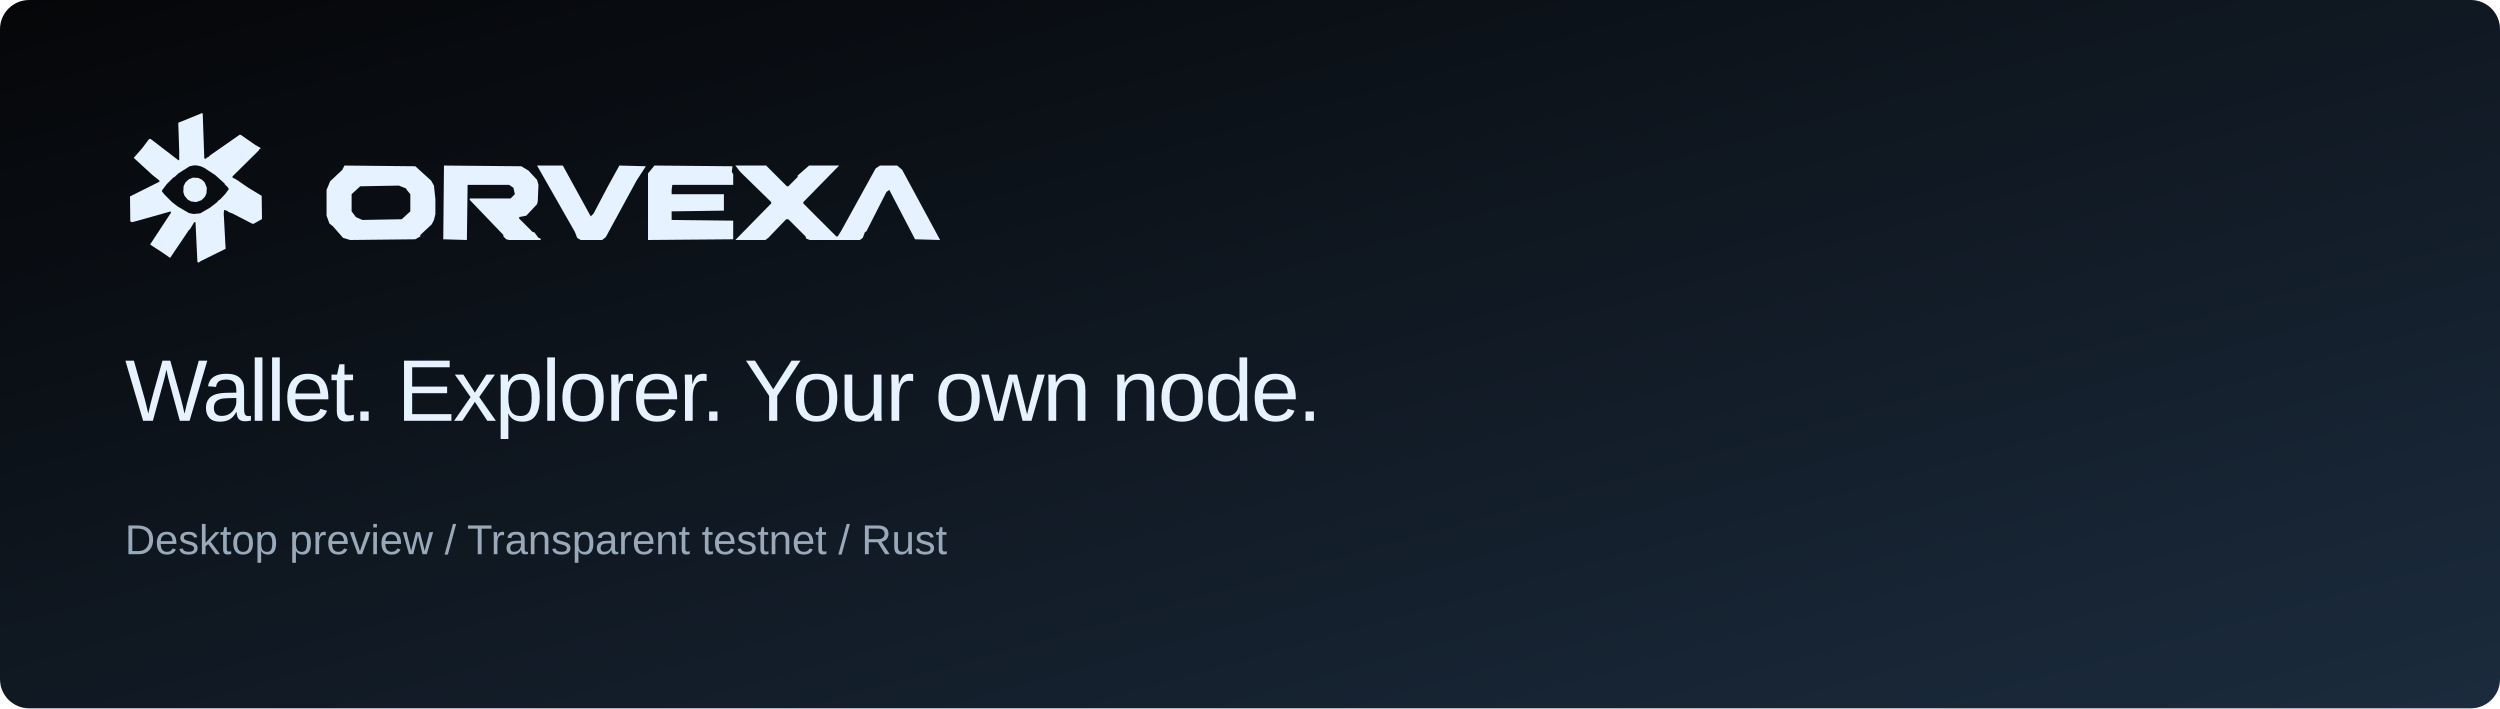
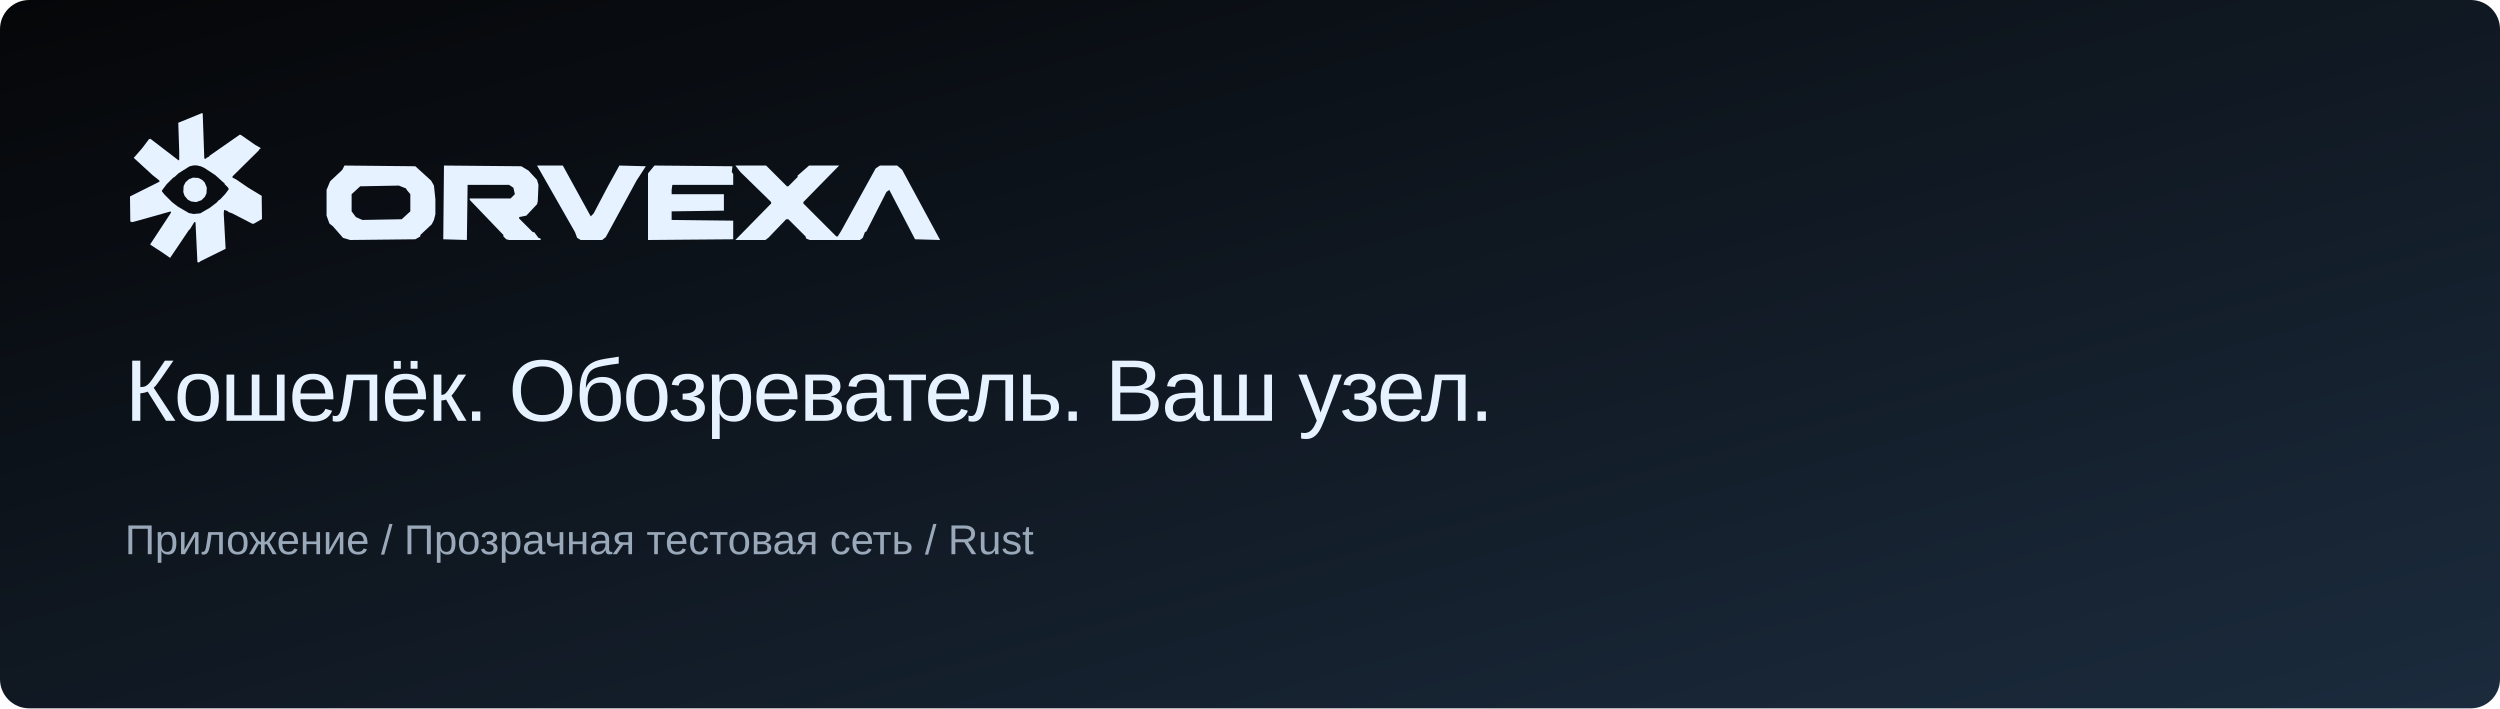
<svg xmlns="http://www.w3.org/2000/svg" width="1200" height="340" viewBox="0 0 1200 340">
  <defs>
    <linearGradient id="bg" x2="1" y2="1">
      <stop stop-color="#050608" />
      <stop offset="1" stop-color="#1B2B3D" />
    </linearGradient>
  </defs>
  <rect width="1200" height="340" rx="14" fill="url(#bg)" />
  <svg x="60" y="52" width="68" height="76" viewBox="0 0 450 505">
    <path fill="#E6F2FF" fill-rule="evenodd" d="M117,459 L80,435 L80,433 L145,334 L146,331 L144,329 L30,361 L22,363 L16,361 L15,281 L109,234 L109,231 L106,228 L87,213 L27,158 L54,127 L75,99 L80,97 L170,166 L172,164 L172,138 L169,46 L245,15 L247,17 L252,160 L257,161 L259,158 L267,154 L269,151 L365,84 L369,85 L415,117 L431,126 L431,129 L427,131 L426,134 L342,217 L342,221 L354,227 L392,253 L435,279 L436,353 L410,368 L405,368 L341,335 L330,331 L325,327 L315,324 L314,336 L320,448 L241,487 L234,492 L230,490 L224,364 L222,363 L220,363 L206,386 L203,388 L143,477Z M256,243 L260,253 L259,271 L254,282 L243,293 L226,299 L210,297 L199,291 L189,279 L185,267 L186,248 L192,236 L203,226 L216,221 L233,222 L245,228 L253,236Z M218,337 L239,335 L270,317 L292,300 L299,292 L301,292 L319,273 L330,258 L328,253 L317,242 L317,240 L287,213 L252,190 L241,185 L228,182 L218,182 L205,185 L170,207 L156,220 L154,220 L132,242 L117,262 L117,265 L125,275 L149,299 L167,313 L203,334Z" />
  </svg>
  <svg x="154" y="75" width="300" height="45" viewBox="0 0 873 123">
    <path fill="#E6F2FF" fill-rule="evenodd" d="M17,94 L12,90 L8,79 L8,43 L13,31 L30,15 L33,9 L132,10 L154,30 L158,37 L160,56 L160,77 L158,85 L155,91 L139,106 L139,108 L132,112 L41,113 L31,110Z M120,43 L119,41 L109,37 L55,38 L43,49 L43,73 L49,81 L58,85 L113,84 L125,73 L125,49Z M625,110 L621,113 L579,113 L629,62 L629,60 L586,18 L579,9 L622,9 L651,38 L653,38 L666,25 L666,23 L682,9 L724,9 L674,60 L674,62 L720,108 L722,108 L727,100 L775,13 L781,9 L805,9 L812,15 L865,113 L830,112 L794,43 L790,46 L762,101 L760,102 L757,110 L753,113 L683,113 L678,111 L677,108 L653,84 L650,84Z M303,59 L302,63 L287,79 L277,81 L277,83 L296,102 L298,102 L304,110 L307,111 L307,113 L263,113 L259,112 L255,108 L255,106 L208,57 L208,55 L265,55 L271,49 L269,40 L263,36 L205,36 L204,113 L171,112 L172,9 L280,10 L290,16 L302,29 L304,36Z M401,38 L417,9 L454,10 L441,30 L398,109 L393,113 L363,113 L358,110 L355,102 L302,9 L338,9 L377,80 L381,76Z M490,43 L490,49 L563,49 L563,72 L490,73 L490,85 L576,86 L576,112 L457,113 L457,20 L466,9 L575,10 L574,18 L576,21 L576,36 L491,36Z" />
  </svg>
-   <text x="60" y="202" fill="#E6F2FF" font-family="Segoe UI,Arial,sans-serif" font-size="42" letter-spacing="-1">Wallet. Explorer. Your own node.</text>
-   <text x="60" y="266" fill="#9AA9BA" font-family="Segoe UI,Arial,sans-serif" font-size="20">Desktop preview / Transparent testnet / Rust</text>
+   <text x="60" y="202" fill="#E6F2FF" font-family="Segoe UI,Arial,sans-serif" font-size="42" letter-spacing="-1">Кошелёк. Обозреватель. Ваш узел.</text>
+   <text x="60" y="266" fill="#9AA9BA" font-family="Segoe UI,Arial,sans-serif" font-size="20">Приложение / Прозрачная тестовая сеть / Rust</text>
</svg>
